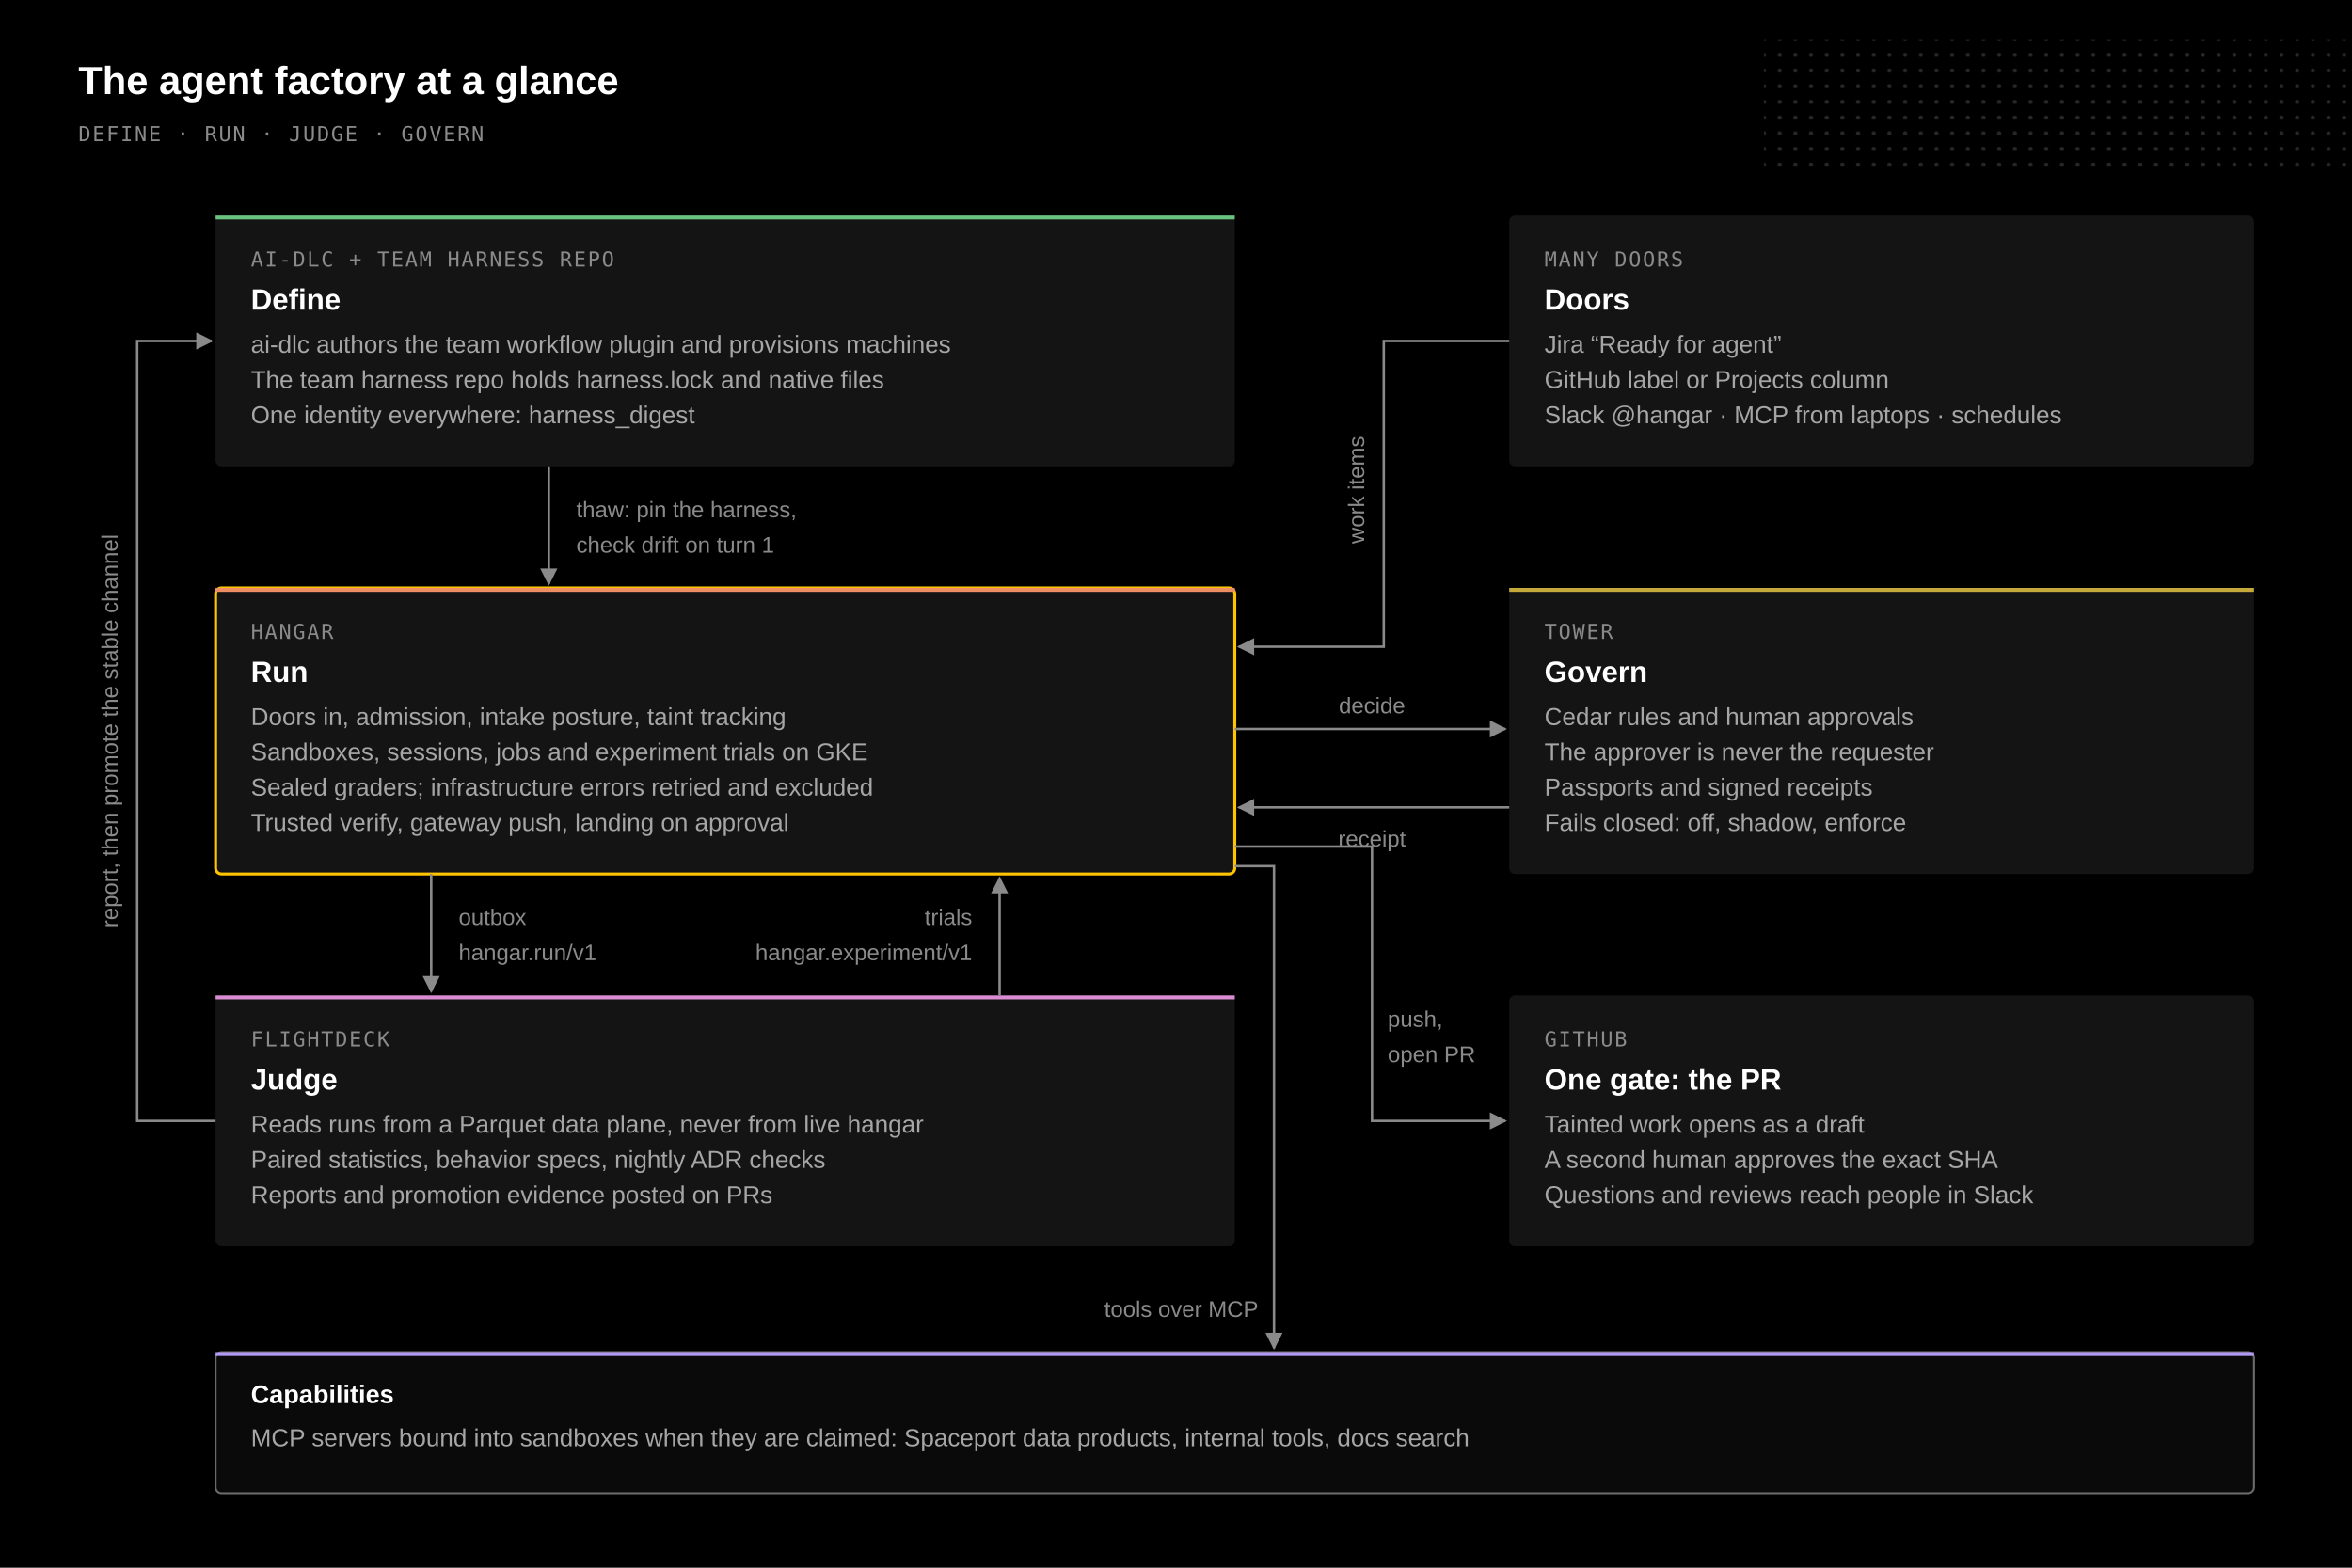
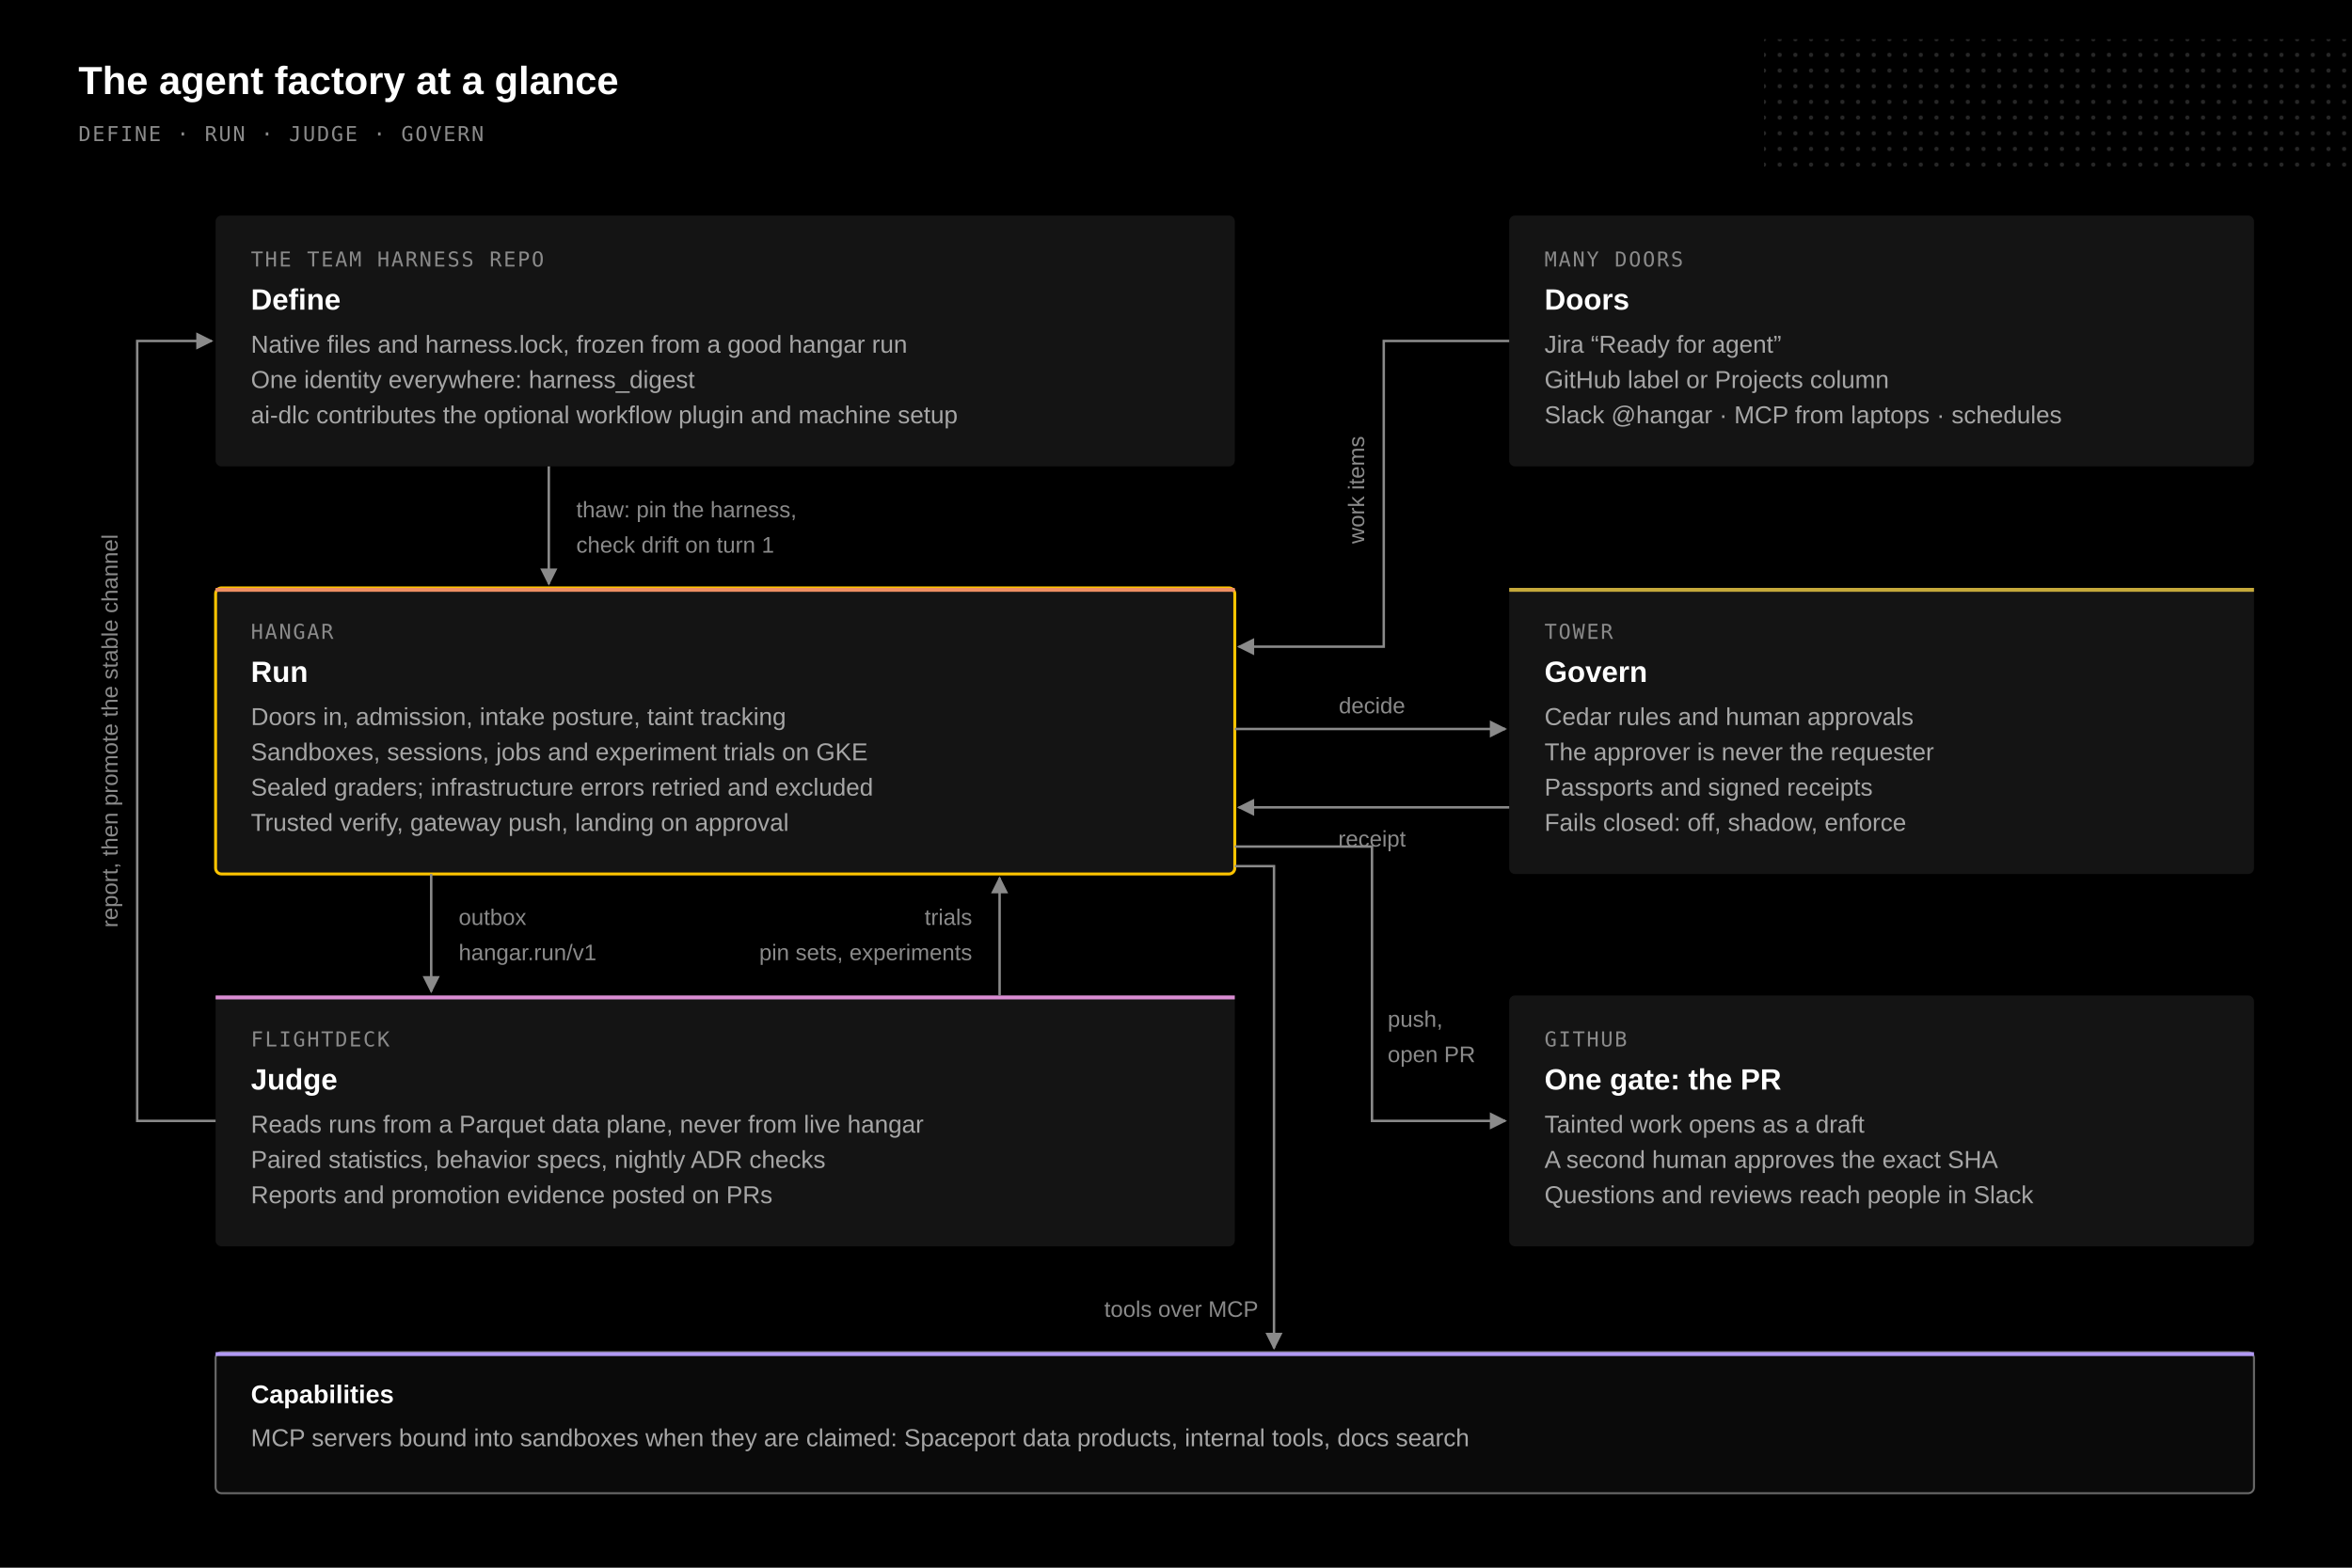
<svg xmlns="http://www.w3.org/2000/svg" class="af-d" viewBox="0 0 1200 800" role="img" aria-label="The agent factory at a glance">
  <style>
  .af-d .bg { fill: var(--af-canvas, #000000); }
  .af-d .box { fill: var(--af-raised, #141414); }
  .af-d .box-hub { fill: var(--af-raised, #141414); stroke: var(--af-brand-line, #FFC400); stroke-width: 1.5; }
  .af-d .box-plan { fill: none; stroke: var(--af-line-strong, #6B6B6B); stroke-width: 1; stroke-dasharray: 4 4; }
  .af-d .box-ext { fill: var(--af-surface, #0A0A0A); stroke: var(--af-line-strong, #6B6B6B); stroke-width: 1; }
  .af-d .person { fill: var(--af-surface, #0A0A0A); stroke: var(--af-fg-subtle, #8A8A8A); stroke-width: 1; }
  .af-d .bound { fill: none; stroke: var(--af-rule, #424242); stroke-width: 1; stroke-dasharray: 2 5; }
  .af-d .bound-fill { fill: var(--af-surface, #0A0A0A); }
  .af-d .name { font: 700 15px "Archivo", "Helvetica Neue", Arial, sans-serif; font-stretch: 125%; fill: var(--af-fg, #FFFFFF); }
  .af-d .name-s { font: 700 13px "Archivo", "Helvetica Neue", Arial, sans-serif; font-stretch: 125%; fill: var(--af-fg, #FFFFFF); }
  .af-d .title { font: 700 20px "Archivo", "Helvetica Neue", Arial, sans-serif; font-stretch: 125%; fill: var(--af-fg, #FFFFFF); }
  .af-d .body { font: 400 12.5px "Red Hat Text", "Helvetica Neue", Arial, sans-serif; fill: var(--af-fg-muted, #A6A6A6); }
  .af-d .lbl { font: 500 10.5px "DM Mono", ui-monospace, Menlo, monospace; letter-spacing: .08em; fill: var(--af-fg-subtle, #8A8A8A); }
  .af-d .lbl-hi { font: 500 10.5px "DM Mono", ui-monospace, Menlo, monospace; letter-spacing: .08em; fill: var(--af-brand-text, #FFC400); }
  .af-d .edge { fill: none; stroke: var(--af-fg-subtle, #8A8A8A); stroke-width: 1.25; }
  .af-d .edge-plan { fill: none; stroke: var(--af-fg-subtle, #8A8A8A); stroke-width: 1.25; stroke-dasharray: 5 4; }
  .af-d .elabel { font: 400 11.5px "Red Hat Text", "Helvetica Neue", Arial, sans-serif; fill: var(--af-fg-subtle, #8A8A8A); }
  .af-d .arrowhead { fill: var(--af-fg-subtle, #8A8A8A); }
  .af-d .dot { fill: var(--af-dot-field, #262626); }
</style>
  <defs>
    <marker id="the-agent-factory-at-a-g-arrow" viewBox="0 0 10 10" refX="9" refY="5" markerWidth="7" markerHeight="7" orient="auto-start-reverse">
      <path class="arrowhead" d="M0 0L10 5L0 10z" />
    </marker>
  </defs>
  <rect class="bg" width="1200" height="800" />
  <pattern id="the-agent-factory-at-a-g-dots" width="8" height="8" patternUnits="userSpaceOnUse">
    <circle class="dot" cx="4" cy="4" r="1.1" />
  </pattern>
  <rect x="900" y="20" width="300" height="70" fill="url(#the-agent-factory-at-a-g-dots)" />
  <text class="title" x="40" y="48" text-anchor="start">The agent factory at a glance</text>
  <text class="lbl" x="40" y="72" text-anchor="start">DEFINE  ·  RUN  ·  JUDGE  ·  GOVERN</text>
  <rect class="box" x="110" y="110" width="520" height="128" rx="3" />
-   <rect x="110" y="110" width="520" height="2" fill="var(--af-product-aidlc, #69C27E)" />
-   <text class="lbl" x="128" y="136">AI-DLC  +  TEAM HARNESS REPO</text>
+   <text class="lbl" x="128" y="136">THE TEAM HARNESS REPO</text>
  <text class="name" x="128" y="158">Define</text>
-   <text class="body" x="128" y="180">ai-dlc authors the team workflow plugin and provisions machines</text>
-   <text class="body" x="128" y="198">The team harness repo holds harness.lock and native files</text>
-   <text class="body" x="128" y="216">One identity everywhere: harness_digest</text>
+   <text class="body" x="128" y="180">Native files and harness.lock, frozen from a good hangar run</text>
+   <text class="body" x="128" y="198">One identity everywhere: harness_digest</text>
+   <text class="body" x="128" y="216">ai-dlc contributes the optional workflow plugin and machine setup</text>
  <rect class="box-hub" x="110" y="300" width="520" height="146" rx="3" />
  <rect x="110" y="300" width="520" height="2" fill="var(--af-product-hangar, #EE8F63)" />
  <text class="lbl" x="128" y="326">HANGAR</text>
  <text class="name" x="128" y="348">Run</text>
  <text class="body" x="128" y="370">Doors in, admission, intake posture, taint tracking</text>
  <text class="body" x="128" y="388">Sandboxes, sessions, jobs and experiment trials on GKE</text>
  <text class="body" x="128" y="406">Sealed graders; infrastructure errors retried and excluded</text>
  <text class="body" x="128" y="424">Trusted verify, gateway push, landing on approval</text>
  <rect class="box" x="110" y="508" width="520" height="128" rx="3" />
  <rect x="110" y="508" width="520" height="2" fill="var(--af-product-flightdeck, #D98CD2)" />
  <text class="lbl" x="128" y="534">FLIGHTDECK</text>
  <text class="name" x="128" y="556">Judge</text>
  <text class="body" x="128" y="578">Reads runs from a Parquet data plane, never from live hangar</text>
  <text class="body" x="128" y="596">Paired statistics, behavior specs, nightly ADR checks</text>
  <text class="body" x="128" y="614">Reports and promotion evidence posted on PRs</text>
  <rect class="box" x="770" y="110" width="380" height="128" rx="3" />
  <text class="lbl" x="788" y="136">MANY DOORS</text>
  <text class="name" x="788" y="158">Doors</text>
  <text class="body" x="788" y="180">Jira “Ready for agent”</text>
  <text class="body" x="788" y="198">GitHub label or Projects column</text>
  <text class="body" x="788" y="216">Slack @hangar · MCP from laptops · schedules</text>
  <rect class="box" x="770" y="300" width="380" height="146" rx="3" />
  <rect x="770" y="300" width="380" height="2" fill="var(--af-product-tower, #C5A93B)" />
  <text class="lbl" x="788" y="326">TOWER</text>
  <text class="name" x="788" y="348">Govern</text>
  <text class="body" x="788" y="370">Cedar rules and human approvals</text>
  <text class="body" x="788" y="388">The approver is never the requester</text>
  <text class="body" x="788" y="406">Passports and signed receipts</text>
  <text class="body" x="788" y="424">Fails closed: off, shadow, enforce</text>
  <rect class="box" x="770" y="508" width="380" height="128" rx="3" />
  <text class="lbl" x="788" y="534">GITHUB</text>
  <text class="name" x="788" y="556">One gate: the PR</text>
  <text class="body" x="788" y="578">Tainted work opens as a draft</text>
  <text class="body" x="788" y="596">A second human approves the exact SHA</text>
  <text class="body" x="788" y="614">Questions and reviews reach people in Slack</text>
  <rect class="box-ext" x="110" y="690" width="1040" height="72" rx="3" />
  <rect x="110" y="690" width="1040" height="2" fill="var(--af-product-spaceport, #B199F4)" />
  <text class="name-s" x="128" y="716">Capabilities</text>
  <text class="body" x="128" y="738">MCP servers bound into sandboxes when they are claimed: Spaceport data products, internal tools, docs search</text>
  <path class="edge" d="M280 238V298" marker-end="url(#the-agent-factory-at-a-g-arrow)" />
  <text class="elabel" x="294" y="264" text-anchor="start">thaw: pin the harness,</text>
  <text class="elabel" x="294" y="282" text-anchor="start">check drift on turn 1</text>
  <path class="edge" d="M220 446V506" marker-end="url(#the-agent-factory-at-a-g-arrow)" />
  <text class="elabel" x="234" y="472" text-anchor="start">outbox</text>
  <text class="elabel" x="234" y="490" text-anchor="start">hangar.run/v1</text>
  <path class="edge" d="M510 508V448" marker-end="url(#the-agent-factory-at-a-g-arrow)" />
  <text class="elabel" x="496" y="472" text-anchor="end">trials</text>
-   <text class="elabel" x="496" y="490" text-anchor="end">hangar.experiment/v1</text>
+   <text class="elabel" x="496" y="490" text-anchor="end">pin sets, experiments</text>
  <path class="edge" d="M110 572H70V174H108" marker-end="url(#the-agent-factory-at-a-g-arrow)" />
  <text class="elabel" x="60" y="373" text-anchor="middle" transform="rotate(-90 60 373)">report, then promote the stable channel</text>
  <path class="edge" d="M770 174H706V330H632" marker-end="url(#the-agent-factory-at-a-g-arrow)" />
  <text class="elabel" x="696" y="250" text-anchor="middle" transform="rotate(-90 696 250)">work items</text>
  <path class="edge" d="M630 372H768" marker-end="url(#the-agent-factory-at-a-g-arrow)" />
  <text class="elabel" x="700" y="364" text-anchor="middle">decide</text>
  <path class="edge" d="M770 412H632" marker-end="url(#the-agent-factory-at-a-g-arrow)" />
  <text class="elabel" x="700" y="432" text-anchor="middle">receipt</text>
  <path class="edge" d="M630 432H700V572H768" marker-end="url(#the-agent-factory-at-a-g-arrow)" />
  <text class="elabel" x="708" y="524" text-anchor="start">push,</text>
  <text class="elabel" x="708" y="542" text-anchor="start">open PR</text>
  <path class="edge" d="M630 442H650V688" marker-end="url(#the-agent-factory-at-a-g-arrow)" />
  <text class="elabel" x="642" y="672" text-anchor="end">tools over MCP</text>
</svg>
